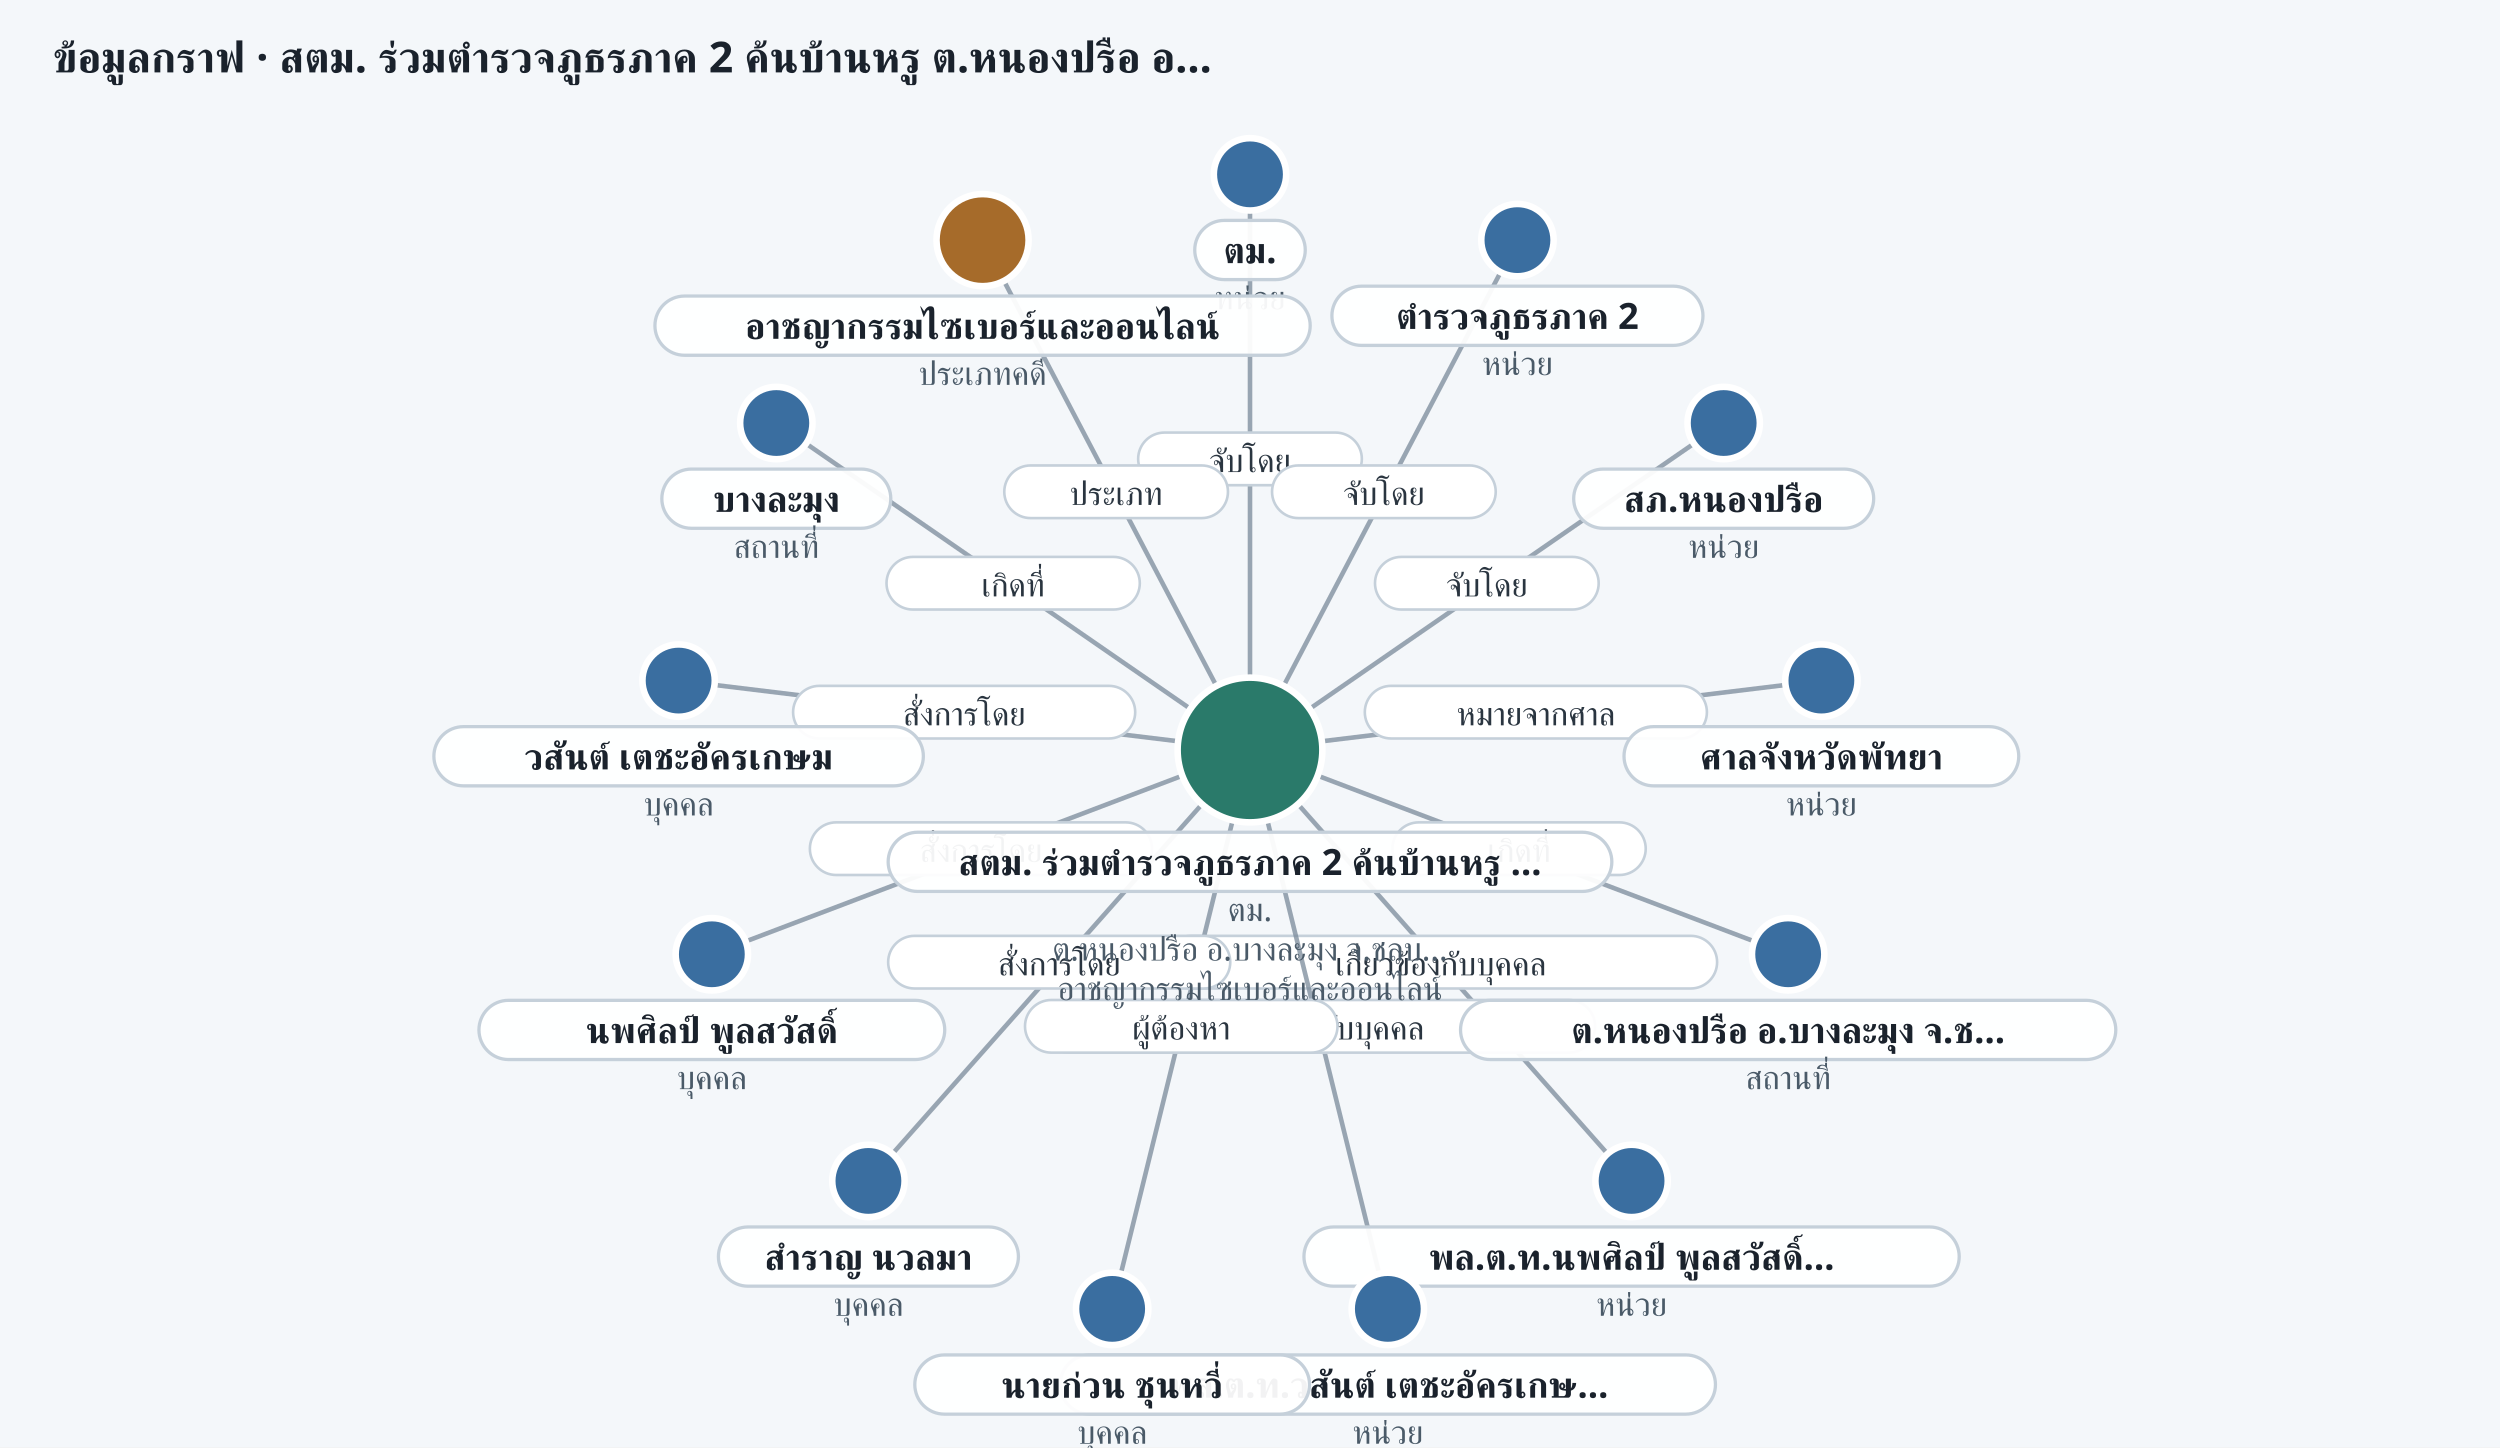
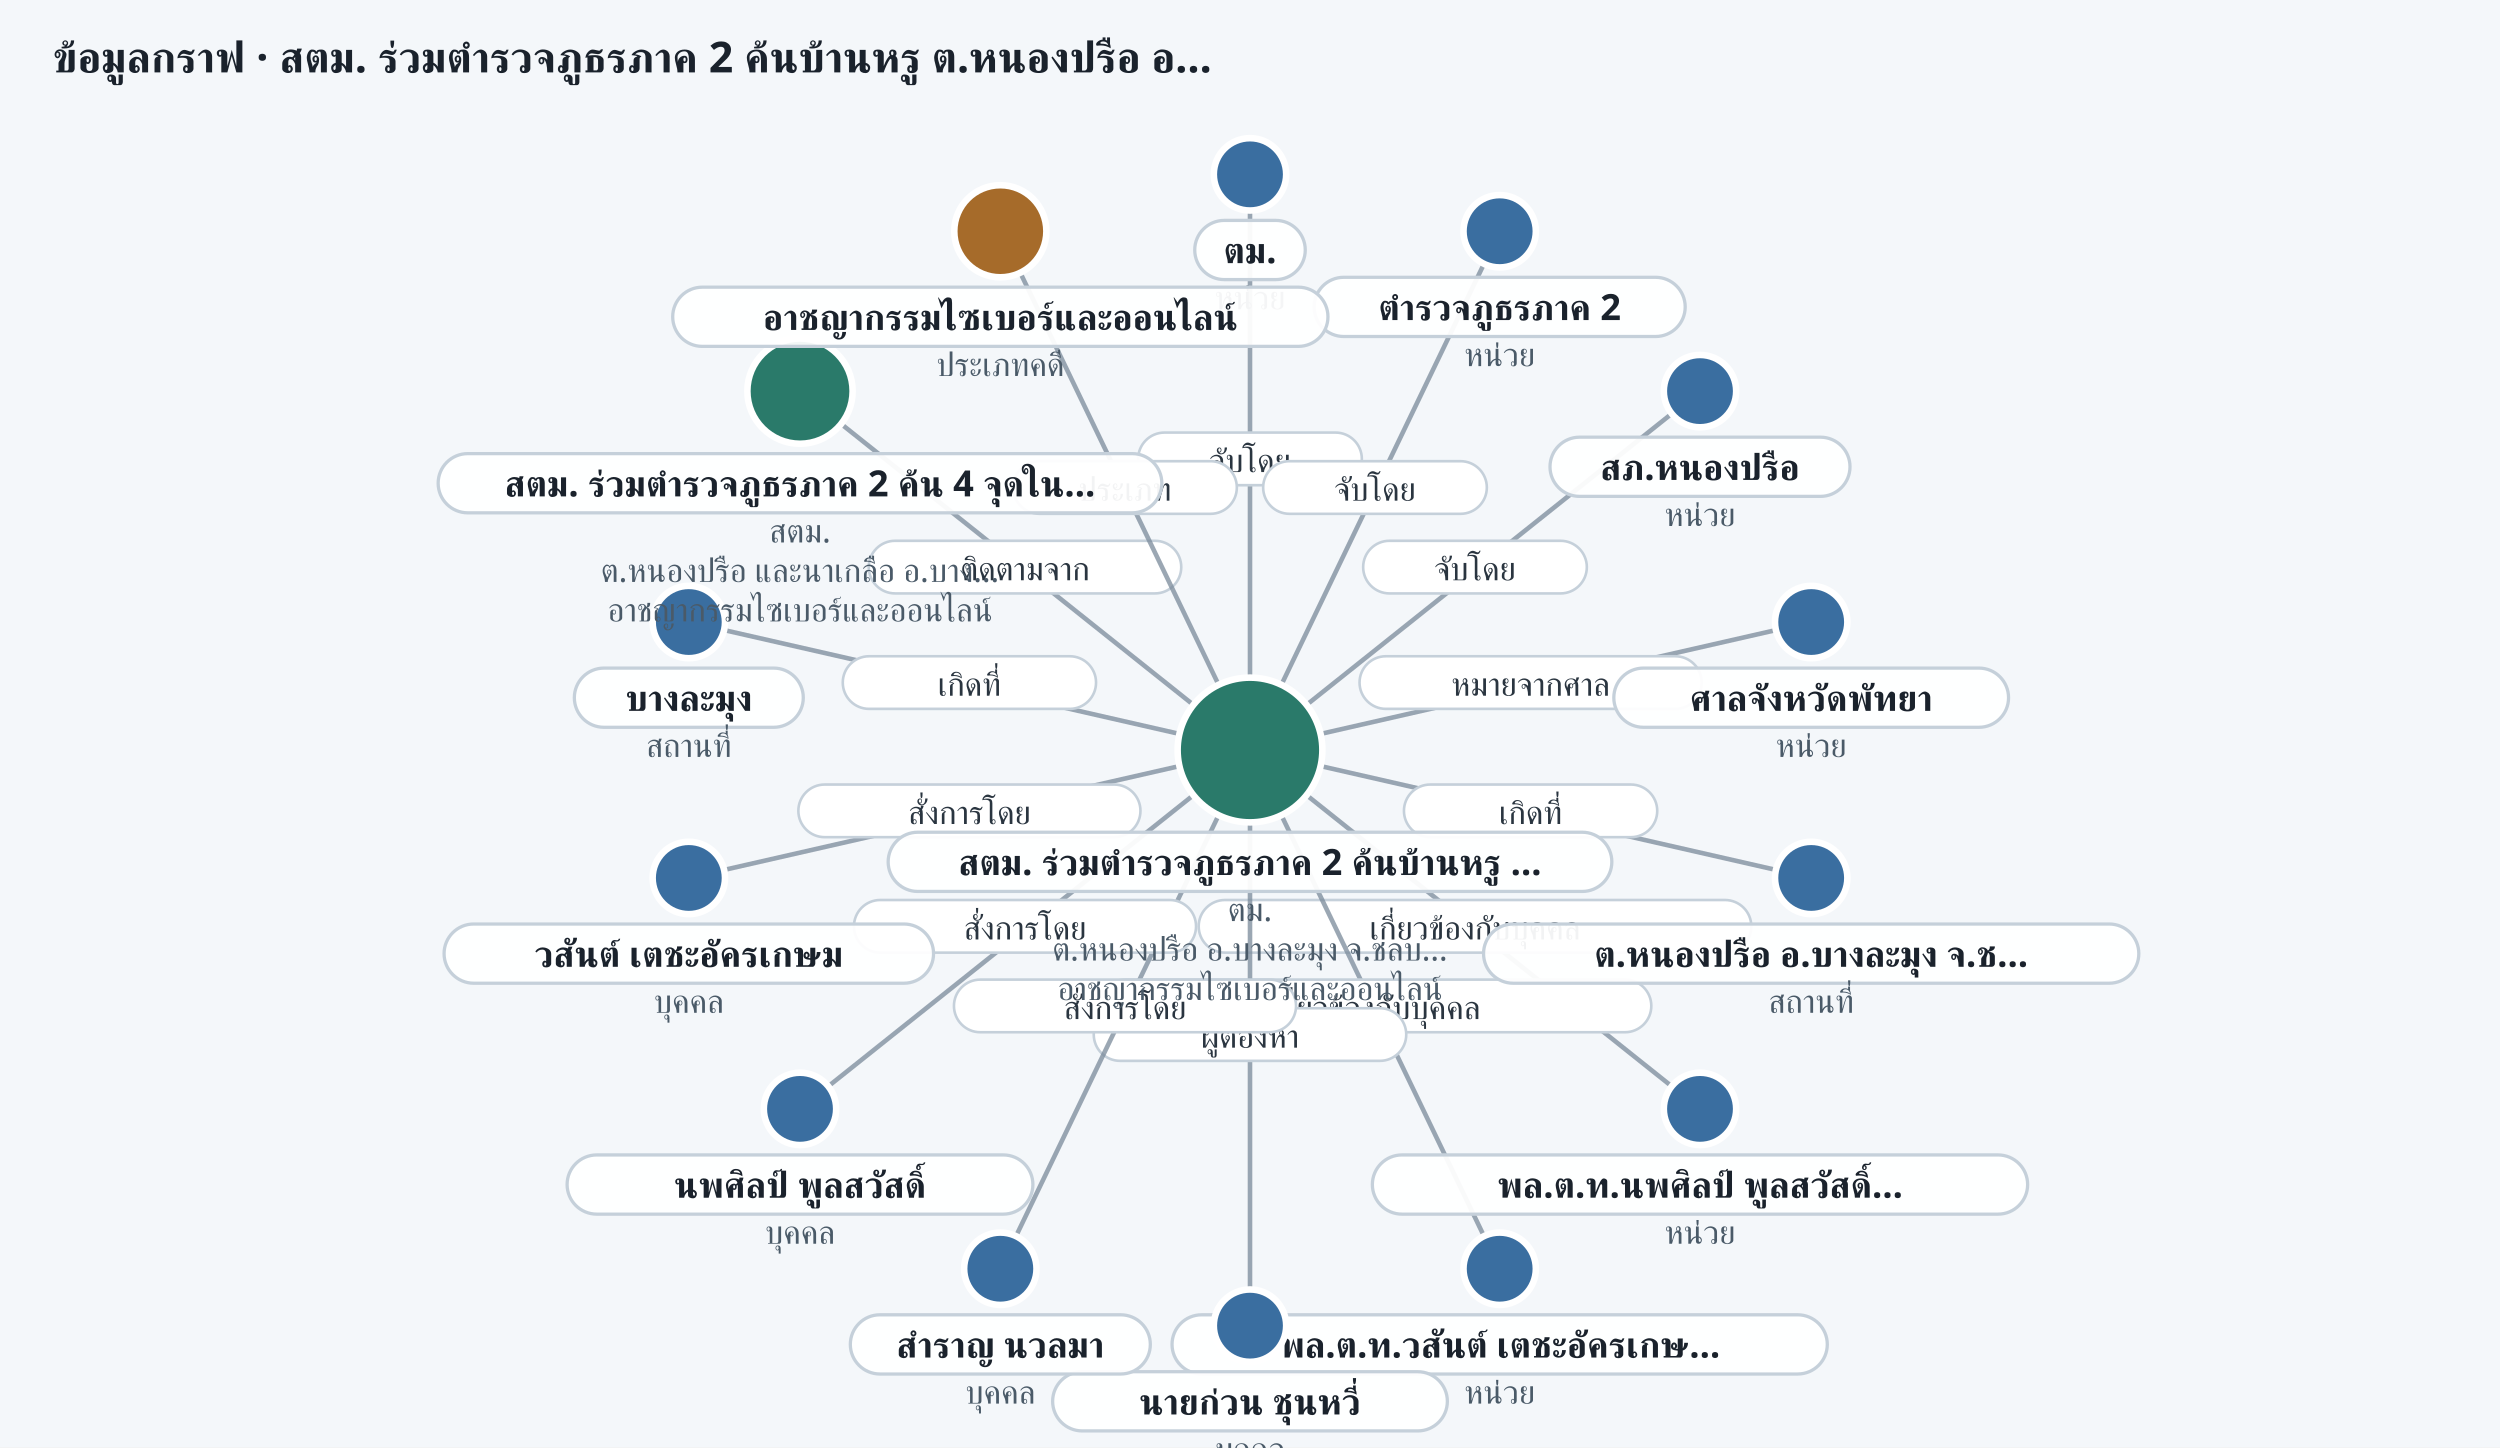
<svg xmlns="http://www.w3.org/2000/svg" width="760" height="440" viewBox="0 0 760 440" role="img" aria-label="ego graph 20261110-cyber-01">
  <rect width="100%" height="100%" fill="#f4f7fa" />
  <text x="16" y="22" font-size="13" font-weight="700" fill="#1a222c" font-family="Sarabun, Anuphan, sans-serif">ข้อมูลกราฟ · สตม. ร่วมตำรวจภูธรภาค 2 ค้นบ้านหรู ต.หนองปรือ อ…</text>
  <line x1="380.0" y1="228.0" x2="380.0" y2="53.0" stroke="#7a8a9a" stroke-width="1.4" opacity="0.75" />
  <rect x="346.0" y="131.5" width="68.0" height="16" rx="8" fill="#fff" stroke="#c5d0da" stroke-width="0.8" />
  <text x="380.0" y="143.5" text-anchor="middle" font-size="10" fill="#2a3540" font-family="Sarabun, Anuphan, sans-serif">จับโดย</text>
-   <line x1="380.0" y1="228.0" x2="461.3" y2="73.0" stroke="#7a8a9a" stroke-width="1.4" opacity="0.75" />
-   <rect x="386.7" y="141.5" width="68.0" height="16" rx="8" fill="#fff" stroke="#c5d0da" stroke-width="0.8" />
-   <text x="420.7" y="153.5" text-anchor="middle" font-size="10" fill="#2a3540" font-family="Sarabun, Anuphan, sans-serif">จับโดย</text>
-   <line x1="380.0" y1="228.0" x2="524.0" y2="128.6" stroke="#7a8a9a" stroke-width="1.4" opacity="0.75" />
-   <rect x="418.0" y="169.3" width="68.0" height="16" rx="8" fill="#fff" stroke="#c5d0da" stroke-width="0.8" />
-   <text x="452.0" y="181.3" text-anchor="middle" font-size="10" fill="#2a3540" font-family="Sarabun, Anuphan, sans-serif">จับโดย</text>
-   <line x1="380.0" y1="228.0" x2="553.7" y2="206.9" stroke="#7a8a9a" stroke-width="1.4" opacity="0.75" />
-   <rect x="414.9" y="208.5" width="104.0" height="16" rx="8" fill="#fff" stroke="#c5d0da" stroke-width="0.8" />
-   <text x="466.9" y="220.5" text-anchor="middle" font-size="10" fill="#2a3540" font-family="Sarabun, Anuphan, sans-serif">หมายจากศาล</text>
-   <line x1="380.0" y1="228.0" x2="543.6" y2="290.1" stroke="#7a8a9a" stroke-width="1.4" opacity="0.75" />
-   <rect x="423.3" y="250.0" width="77.0" height="16" rx="8" fill="#fff" stroke="#c5d0da" stroke-width="0.8" />
-   <text x="461.8" y="262.0" text-anchor="middle" font-size="10" fill="#2a3540" font-family="Sarabun, Anuphan, sans-serif">เกิดที่</text>
-   <line x1="380.0" y1="228.0" x2="496.0" y2="359.0" stroke="#7a8a9a" stroke-width="1.4" opacity="0.75" />
-   <rect x="354.0" y="284.5" width="168.0" height="16" rx="8" fill="#fff" stroke="#c5d0da" stroke-width="0.8" />
-   <text x="438.0" y="296.5" text-anchor="middle" font-size="10" fill="#2a3540" font-family="Sarabun, Anuphan, sans-serif">เกี่ยวข้องกับบุคคล</text>
-   <line x1="380.0" y1="228.0" x2="421.9" y2="397.9" stroke="#7a8a9a" stroke-width="1.4" opacity="0.75" />
-   <rect x="316.9" y="304.0" width="168.0" height="16" rx="8" fill="#fff" stroke="#c5d0da" stroke-width="0.8" />
-   <text x="400.9" y="316.0" text-anchor="middle" font-size="10" fill="#2a3540" font-family="Sarabun, Anuphan, sans-serif">เกี่ยวข้องกับบุคคล</text>
-   <line x1="380.0" y1="228.0" x2="338.1" y2="397.9" stroke="#7a8a9a" stroke-width="1.4" opacity="0.75" />
-   <rect x="311.6" y="304.0" width="95.0" height="16" rx="8" fill="#fff" stroke="#c5d0da" stroke-width="0.8" />
-   <text x="359.1" y="316.0" text-anchor="middle" font-size="10" fill="#2a3540" font-family="Sarabun, Anuphan, sans-serif">ผู้ต้องหา</text>
-   <line x1="380.0" y1="228.0" x2="264.0" y2="359.0" stroke="#7a8a9a" stroke-width="1.4" opacity="0.75" />
-   <rect x="270.0" y="284.5" width="104.0" height="16" rx="8" fill="#fff" stroke="#c5d0da" stroke-width="0.8" />
-   <text x="322.0" y="296.5" text-anchor="middle" font-size="10" fill="#2a3540" font-family="Sarabun, Anuphan, sans-serif">สั่งการโดย</text>
-   <line x1="380.0" y1="228.0" x2="216.4" y2="290.1" stroke="#7a8a9a" stroke-width="1.4" opacity="0.75" />
-   <rect x="246.2" y="250.0" width="104.0" height="16" rx="8" fill="#fff" stroke="#c5d0da" stroke-width="0.8" />
-   <text x="298.2" y="262.0" text-anchor="middle" font-size="10" fill="#2a3540" font-family="Sarabun, Anuphan, sans-serif">สั่งการโดย</text>
-   <line x1="380.0" y1="228.0" x2="206.3" y2="206.9" stroke="#7a8a9a" stroke-width="1.4" opacity="0.75" />
-   <rect x="241.1" y="208.5" width="104.0" height="16" rx="8" fill="#fff" stroke="#c5d0da" stroke-width="0.8" />
-   <text x="293.1" y="220.5" text-anchor="middle" font-size="10" fill="#2a3540" font-family="Sarabun, Anuphan, sans-serif">สั่งการโดย</text>
-   <line x1="380.0" y1="228.0" x2="236.0" y2="128.6" stroke="#7a8a9a" stroke-width="1.4" opacity="0.75" />
-   <rect x="269.5" y="169.3" width="77.0" height="16" rx="8" fill="#fff" stroke="#c5d0da" stroke-width="0.8" />
-   <text x="308.0" y="181.3" text-anchor="middle" font-size="10" fill="#2a3540" font-family="Sarabun, Anuphan, sans-serif">เกิดที่</text>
-   <line x1="380.0" y1="228.0" x2="298.7" y2="73.0" stroke="#7a8a9a" stroke-width="1.4" opacity="0.75" />
-   <rect x="305.3" y="141.5" width="68.0" height="16" rx="8" fill="#fff" stroke="#c5d0da" stroke-width="0.8" />
-   <text x="339.3" y="153.5" text-anchor="middle" font-size="10" fill="#2a3540" font-family="Sarabun, Anuphan, sans-serif">ประเภท</text>
+   <line x1="380.0" y1="228.0" x2="455.9" y2="70.3" stroke="#7a8a9a" stroke-width="1.4" opacity="0.75" />
+   <rect x="384.0" y="140.2" width="68.0" height="16" rx="8" fill="#fff" stroke="#c5d0da" stroke-width="0.8" />
+   <text x="418.0" y="152.2" text-anchor="middle" font-size="10" fill="#2a3540" font-family="Sarabun, Anuphan, sans-serif">จับโดย</text>
+   <line x1="380.0" y1="228.0" x2="516.8" y2="118.9" stroke="#7a8a9a" stroke-width="1.4" opacity="0.75" />
+   <rect x="414.4" y="164.4" width="68.0" height="16" rx="8" fill="#fff" stroke="#c5d0da" stroke-width="0.8" />
+   <text x="448.4" y="176.4" text-anchor="middle" font-size="10" fill="#2a3540" font-family="Sarabun, Anuphan, sans-serif">จับโดย</text>
+   <line x1="380.0" y1="228.0" x2="550.6" y2="189.1" stroke="#7a8a9a" stroke-width="1.4" opacity="0.75" />
+   <rect x="413.3" y="199.5" width="104.0" height="16" rx="8" fill="#fff" stroke="#c5d0da" stroke-width="0.8" />
+   <text x="465.3" y="211.5" text-anchor="middle" font-size="10" fill="#2a3540" font-family="Sarabun, Anuphan, sans-serif">หมายจากศาล</text>
+   <line x1="380.0" y1="228.0" x2="550.6" y2="266.9" stroke="#7a8a9a" stroke-width="1.4" opacity="0.75" />
+   <rect x="426.8" y="238.5" width="77.0" height="16" rx="8" fill="#fff" stroke="#c5d0da" stroke-width="0.8" />
+   <text x="465.3" y="250.5" text-anchor="middle" font-size="10" fill="#2a3540" font-family="Sarabun, Anuphan, sans-serif">เกิดที่</text>
+   <line x1="380.0" y1="228.0" x2="516.8" y2="337.1" stroke="#7a8a9a" stroke-width="1.4" opacity="0.75" />
+   <rect x="364.4" y="273.6" width="168.0" height="16" rx="8" fill="#fff" stroke="#c5d0da" stroke-width="0.8" />
+   <text x="448.4" y="285.6" text-anchor="middle" font-size="10" fill="#2a3540" font-family="Sarabun, Anuphan, sans-serif">เกี่ยวข้องกับบุคคล</text>
+   <line x1="380.0" y1="228.0" x2="455.9" y2="385.7" stroke="#7a8a9a" stroke-width="1.4" opacity="0.75" />
+   <rect x="334.0" y="297.8" width="168.0" height="16" rx="8" fill="#fff" stroke="#c5d0da" stroke-width="0.8" />
+   <text x="418.0" y="309.8" text-anchor="middle" font-size="10" fill="#2a3540" font-family="Sarabun, Anuphan, sans-serif">เกี่ยวข้องกับบุคคล</text>
+   <line x1="380.0" y1="228.0" x2="380.0" y2="403.0" stroke="#7a8a9a" stroke-width="1.4" opacity="0.75" />
+   <rect x="332.5" y="306.5" width="95.0" height="16" rx="8" fill="#fff" stroke="#c5d0da" stroke-width="0.8" />
+   <text x="380.0" y="318.5" text-anchor="middle" font-size="10" fill="#2a3540" font-family="Sarabun, Anuphan, sans-serif">ผู้ต้องหา</text>
+   <line x1="380.0" y1="228.0" x2="304.1" y2="385.7" stroke="#7a8a9a" stroke-width="1.4" opacity="0.75" />
+   <rect x="290.0" y="297.8" width="104.0" height="16" rx="8" fill="#fff" stroke="#c5d0da" stroke-width="0.8" />
+   <text x="342.0" y="309.8" text-anchor="middle" font-size="10" fill="#2a3540" font-family="Sarabun, Anuphan, sans-serif">สั่งการโดย</text>
+   <line x1="380.0" y1="228.0" x2="243.2" y2="337.1" stroke="#7a8a9a" stroke-width="1.4" opacity="0.75" />
+   <rect x="259.6" y="273.6" width="104.0" height="16" rx="8" fill="#fff" stroke="#c5d0da" stroke-width="0.8" />
+   <text x="311.6" y="285.6" text-anchor="middle" font-size="10" fill="#2a3540" font-family="Sarabun, Anuphan, sans-serif">สั่งการโดย</text>
+   <line x1="380.0" y1="228.0" x2="209.4" y2="266.9" stroke="#7a8a9a" stroke-width="1.4" opacity="0.75" />
+   <rect x="242.7" y="238.5" width="104.0" height="16" rx="8" fill="#fff" stroke="#c5d0da" stroke-width="0.8" />
+   <text x="294.7" y="250.5" text-anchor="middle" font-size="10" fill="#2a3540" font-family="Sarabun, Anuphan, sans-serif">สั่งการโดย</text>
+   <line x1="380.0" y1="228.0" x2="209.4" y2="189.1" stroke="#7a8a9a" stroke-width="1.4" opacity="0.75" />
+   <rect x="256.2" y="199.5" width="77.0" height="16" rx="8" fill="#fff" stroke="#c5d0da" stroke-width="0.8" />
+   <text x="294.7" y="211.5" text-anchor="middle" font-size="10" fill="#2a3540" font-family="Sarabun, Anuphan, sans-serif">เกิดที่</text>
+   <line x1="243.2" y1="118.9" x2="380.0" y2="228.0" stroke="#7a8a9a" stroke-width="1.4" opacity="0.75" />
+   <rect x="264.1" y="164.4" width="95.0" height="16" rx="8" fill="#fff" stroke="#c5d0da" stroke-width="0.8" />
+   <text x="311.6" y="176.4" text-anchor="middle" font-size="10" fill="#2a3540" font-family="Sarabun, Anuphan, sans-serif">ติดตามจาก</text>
+   <line x1="380.0" y1="228.0" x2="304.1" y2="70.3" stroke="#7a8a9a" stroke-width="1.4" opacity="0.75" />
+   <rect x="308.0" y="140.2" width="68.0" height="16" rx="8" fill="#fff" stroke="#c5d0da" stroke-width="0.8" />
+   <text x="342.0" y="152.2" text-anchor="middle" font-size="10" fill="#2a3540" font-family="Sarabun, Anuphan, sans-serif">ประเภท</text>
  <circle cx="380.0" cy="228.0" r="22" fill="#2a7a6a" stroke="#fff" stroke-width="2" />
  <rect x="270.0" y="253.0" width="220.0" height="18" rx="9" fill="rgba(255,255,255,0.94)" stroke="#c5d0da" />
  <text x="380.0" y="266.0" text-anchor="middle" font-size="11" font-weight="600" fill="#1a222c" font-family="Sarabun, Anuphan, sans-serif">สตม. ร่วมตำรวจภูธรภาค 2 ค้นบ้านหรู …</text>
  <text x="380.0" y="280.0" text-anchor="middle" font-size="10" fill="#4a5a68" font-family="Sarabun, Anuphan, sans-serif">ตม.</text>
  <text x="380.0" y="292.0" text-anchor="middle" font-size="10" fill="#4a5a68" font-family="Sarabun, Anuphan, sans-serif">ต.หนองปรือ อ.บางละมุง จ.ชลบ…</text>
  <text x="380.0" y="304.0" text-anchor="middle" font-size="10" fill="#4a5a68" font-family="Sarabun, Anuphan, sans-serif">อาชญากรรมไซเบอร์และออนไลน์</text>
  <circle cx="380.0" cy="53.0" r="11" fill="#3a6ea0" stroke="#fff" stroke-width="2" />
  <rect x="363.2" y="67.0" width="33.6" height="18" rx="9" fill="rgba(255,255,255,0.94)" stroke="#c5d0da" />
  <text x="380.0" y="80.0" text-anchor="middle" font-size="11" font-weight="600" fill="#1a222c" font-family="Sarabun, Anuphan, sans-serif">ตม.</text>
  <text x="380.0" y="94.0" text-anchor="middle" font-size="10" fill="#4a5a68" font-family="Sarabun, Anuphan, sans-serif">หน่วย</text>
-   <circle cx="461.3" cy="73.0" r="11" fill="#3a6ea0" stroke="#fff" stroke-width="2" />
-   <rect x="404.9" y="87.0" width="112.8" height="18" rx="9" fill="rgba(255,255,255,0.94)" stroke="#c5d0da" />
-   <text x="461.3" y="100.0" text-anchor="middle" font-size="11" font-weight="600" fill="#1a222c" font-family="Sarabun, Anuphan, sans-serif">ตำรวจภูธรภาค 2</text>
-   <text x="461.3" y="114.0" text-anchor="middle" font-size="10" fill="#4a5a68" font-family="Sarabun, Anuphan, sans-serif">หน่วย</text>
-   <circle cx="524.0" cy="128.6" r="11" fill="#3a6ea0" stroke="#fff" stroke-width="2" />
-   <rect x="478.4" y="142.6" width="91.2" height="18" rx="9" fill="rgba(255,255,255,0.94)" stroke="#c5d0da" />
-   <text x="524.0" y="155.6" text-anchor="middle" font-size="11" font-weight="600" fill="#1a222c" font-family="Sarabun, Anuphan, sans-serif">สภ.หนองปรือ</text>
-   <text x="524.0" y="169.6" text-anchor="middle" font-size="10" fill="#4a5a68" font-family="Sarabun, Anuphan, sans-serif">หน่วย</text>
-   <circle cx="553.7" cy="206.9" r="11" fill="#3a6ea0" stroke="#fff" stroke-width="2" />
-   <rect x="493.7" y="220.9" width="120.0" height="18" rx="9" fill="rgba(255,255,255,0.94)" stroke="#c5d0da" />
-   <text x="553.7" y="233.9" text-anchor="middle" font-size="11" font-weight="600" fill="#1a222c" font-family="Sarabun, Anuphan, sans-serif">ศาลจังหวัดพัทยา</text>
-   <text x="553.7" y="247.9" text-anchor="middle" font-size="10" fill="#4a5a68" font-family="Sarabun, Anuphan, sans-serif">หน่วย</text>
-   <circle cx="543.6" cy="290.1" r="11" fill="#3a6ea0" stroke="#fff" stroke-width="2" />
-   <rect x="444.0" y="304.1" width="199.2" height="18" rx="9" fill="rgba(255,255,255,0.94)" stroke="#c5d0da" />
-   <text x="543.6" y="317.1" text-anchor="middle" font-size="11" font-weight="600" fill="#1a222c" font-family="Sarabun, Anuphan, sans-serif">ต.หนองปรือ อ.บางละมุง จ.ช…</text>
-   <text x="543.6" y="331.1" text-anchor="middle" font-size="10" fill="#4a5a68" font-family="Sarabun, Anuphan, sans-serif">สถานที่</text>
-   <circle cx="496.0" cy="359.0" r="11" fill="#3a6ea0" stroke="#fff" stroke-width="2" />
-   <rect x="396.4" y="373.0" width="199.2" height="18" rx="9" fill="rgba(255,255,255,0.94)" stroke="#c5d0da" />
-   <text x="496.0" y="386.0" text-anchor="middle" font-size="11" font-weight="600" fill="#1a222c" font-family="Sarabun, Anuphan, sans-serif">พล.ต.ท.นพศิลป์ พูลสวัสดิ์…</text>
-   <text x="496.0" y="400.0" text-anchor="middle" font-size="10" fill="#4a5a68" font-family="Sarabun, Anuphan, sans-serif">หน่วย</text>
-   <circle cx="421.9" cy="397.9" r="11" fill="#3a6ea0" stroke="#fff" stroke-width="2" />
-   <rect x="322.3" y="411.9" width="199.2" height="18" rx="9" fill="rgba(255,255,255,0.94)" stroke="#c5d0da" />
-   <text x="421.9" y="424.9" text-anchor="middle" font-size="11" font-weight="600" fill="#1a222c" font-family="Sarabun, Anuphan, sans-serif">พล.ต.ท.วสันต์ เตชะอัครเกษ…</text>
-   <text x="421.9" y="438.9" text-anchor="middle" font-size="10" fill="#4a5a68" font-family="Sarabun, Anuphan, sans-serif">หน่วย</text>
-   <circle cx="338.1" cy="397.9" r="11" fill="#3a6ea0" stroke="#fff" stroke-width="2" />
-   <rect x="278.1" y="411.9" width="120.0" height="18" rx="9" fill="rgba(255,255,255,0.94)" stroke="#c5d0da" />
-   <text x="338.1" y="424.9" text-anchor="middle" font-size="11" font-weight="600" fill="#1a222c" font-family="Sarabun, Anuphan, sans-serif">นายก่วน ชุนหวี่</text>
-   <text x="338.1" y="438.9" text-anchor="middle" font-size="10" fill="#4a5a68" font-family="Sarabun, Anuphan, sans-serif">บุคคล</text>
-   <circle cx="264.0" cy="359.0" r="11" fill="#3a6ea0" stroke="#fff" stroke-width="2" />
-   <rect x="218.4" y="373.0" width="91.2" height="18" rx="9" fill="rgba(255,255,255,0.94)" stroke="#c5d0da" />
-   <text x="264.0" y="386.0" text-anchor="middle" font-size="11" font-weight="600" fill="#1a222c" font-family="Sarabun, Anuphan, sans-serif">สำราญ นวลมา</text>
-   <text x="264.0" y="400.0" text-anchor="middle" font-size="10" fill="#4a5a68" font-family="Sarabun, Anuphan, sans-serif">บุคคล</text>
-   <circle cx="216.4" cy="290.1" r="11" fill="#3a6ea0" stroke="#fff" stroke-width="2" />
-   <rect x="145.6" y="304.1" width="141.6" height="18" rx="9" fill="rgba(255,255,255,0.94)" stroke="#c5d0da" />
-   <text x="216.4" y="317.1" text-anchor="middle" font-size="11" font-weight="600" fill="#1a222c" font-family="Sarabun, Anuphan, sans-serif">นพศิลป์ พูลสวัสดิ์</text>
-   <text x="216.4" y="331.1" text-anchor="middle" font-size="10" fill="#4a5a68" font-family="Sarabun, Anuphan, sans-serif">บุคคล</text>
-   <circle cx="206.3" cy="206.9" r="11" fill="#3a6ea0" stroke="#fff" stroke-width="2" />
-   <rect x="131.9" y="220.9" width="148.8" height="18" rx="9" fill="rgba(255,255,255,0.94)" stroke="#c5d0da" />
-   <text x="206.3" y="233.9" text-anchor="middle" font-size="11" font-weight="600" fill="#1a222c" font-family="Sarabun, Anuphan, sans-serif">วสันต์ เตชะอัครเกษม</text>
-   <text x="206.3" y="247.9" text-anchor="middle" font-size="10" fill="#4a5a68" font-family="Sarabun, Anuphan, sans-serif">บุคคล</text>
-   <circle cx="236.0" cy="128.6" r="11" fill="#3a6ea0" stroke="#fff" stroke-width="2" />
-   <rect x="201.2" y="142.6" width="69.6" height="18" rx="9" fill="rgba(255,255,255,0.94)" stroke="#c5d0da" />
-   <text x="236.0" y="155.6" text-anchor="middle" font-size="11" font-weight="600" fill="#1a222c" font-family="Sarabun, Anuphan, sans-serif">บางละมุง</text>
-   <text x="236.0" y="169.6" text-anchor="middle" font-size="10" fill="#4a5a68" font-family="Sarabun, Anuphan, sans-serif">สถานที่</text>
-   <circle cx="298.7" cy="73.0" r="14" fill="#a66b2a" stroke="#fff" stroke-width="2" />
-   <rect x="199.1" y="90.0" width="199.2" height="18" rx="9" fill="rgba(255,255,255,0.94)" stroke="#c5d0da" />
-   <text x="298.7" y="103.0" text-anchor="middle" font-size="11" font-weight="600" fill="#1a222c" font-family="Sarabun, Anuphan, sans-serif">อาชญากรรมไซเบอร์และออนไลน์</text>
-   <text x="298.7" y="117.0" text-anchor="middle" font-size="10" fill="#4a5a68" font-family="Sarabun, Anuphan, sans-serif">ประเภทคดี</text>
+   <circle cx="455.9" cy="70.3" r="11" fill="#3a6ea0" stroke="#fff" stroke-width="2" />
+   <rect x="399.5" y="84.3" width="112.8" height="18" rx="9" fill="rgba(255,255,255,0.94)" stroke="#c5d0da" />
+   <text x="455.9" y="97.3" text-anchor="middle" font-size="11" font-weight="600" fill="#1a222c" font-family="Sarabun, Anuphan, sans-serif">ตำรวจภูธรภาค 2</text>
+   <text x="455.9" y="111.3" text-anchor="middle" font-size="10" fill="#4a5a68" font-family="Sarabun, Anuphan, sans-serif">หน่วย</text>
+   <circle cx="516.8" cy="118.9" r="11" fill="#3a6ea0" stroke="#fff" stroke-width="2" />
+   <rect x="471.2" y="132.9" width="91.2" height="18" rx="9" fill="rgba(255,255,255,0.94)" stroke="#c5d0da" />
+   <text x="516.8" y="145.9" text-anchor="middle" font-size="11" font-weight="600" fill="#1a222c" font-family="Sarabun, Anuphan, sans-serif">สภ.หนองปรือ</text>
+   <text x="516.8" y="159.9" text-anchor="middle" font-size="10" fill="#4a5a68" font-family="Sarabun, Anuphan, sans-serif">หน่วย</text>
+   <circle cx="550.6" cy="189.1" r="11" fill="#3a6ea0" stroke="#fff" stroke-width="2" />
+   <rect x="490.6" y="203.1" width="120.0" height="18" rx="9" fill="rgba(255,255,255,0.94)" stroke="#c5d0da" />
+   <text x="550.6" y="216.1" text-anchor="middle" font-size="11" font-weight="600" fill="#1a222c" font-family="Sarabun, Anuphan, sans-serif">ศาลจังหวัดพัทยา</text>
+   <text x="550.6" y="230.1" text-anchor="middle" font-size="10" fill="#4a5a68" font-family="Sarabun, Anuphan, sans-serif">หน่วย</text>
+   <circle cx="550.6" cy="266.9" r="11" fill="#3a6ea0" stroke="#fff" stroke-width="2" />
+   <rect x="451.0" y="280.9" width="199.2" height="18" rx="9" fill="rgba(255,255,255,0.94)" stroke="#c5d0da" />
+   <text x="550.6" y="293.9" text-anchor="middle" font-size="11" font-weight="600" fill="#1a222c" font-family="Sarabun, Anuphan, sans-serif">ต.หนองปรือ อ.บางละมุง จ.ช…</text>
+   <text x="550.6" y="307.9" text-anchor="middle" font-size="10" fill="#4a5a68" font-family="Sarabun, Anuphan, sans-serif">สถานที่</text>
+   <circle cx="516.8" cy="337.1" r="11" fill="#3a6ea0" stroke="#fff" stroke-width="2" />
+   <rect x="417.2" y="351.1" width="199.2" height="18" rx="9" fill="rgba(255,255,255,0.94)" stroke="#c5d0da" />
+   <text x="516.8" y="364.1" text-anchor="middle" font-size="11" font-weight="600" fill="#1a222c" font-family="Sarabun, Anuphan, sans-serif">พล.ต.ท.นพศิลป์ พูลสวัสดิ์…</text>
+   <text x="516.8" y="378.1" text-anchor="middle" font-size="10" fill="#4a5a68" font-family="Sarabun, Anuphan, sans-serif">หน่วย</text>
+   <circle cx="455.9" cy="385.7" r="11" fill="#3a6ea0" stroke="#fff" stroke-width="2" />
+   <rect x="356.3" y="399.7" width="199.2" height="18" rx="9" fill="rgba(255,255,255,0.94)" stroke="#c5d0da" />
+   <text x="455.9" y="412.7" text-anchor="middle" font-size="11" font-weight="600" fill="#1a222c" font-family="Sarabun, Anuphan, sans-serif">พล.ต.ท.วสันต์ เตชะอัครเกษ…</text>
+   <text x="455.9" y="426.7" text-anchor="middle" font-size="10" fill="#4a5a68" font-family="Sarabun, Anuphan, sans-serif">หน่วย</text>
+   <circle cx="380.0" cy="403.0" r="11" fill="#3a6ea0" stroke="#fff" stroke-width="2" />
+   <rect x="320.0" y="417.0" width="120.0" height="18" rx="9" fill="rgba(255,255,255,0.94)" stroke="#c5d0da" />
+   <text x="380.0" y="430.0" text-anchor="middle" font-size="11" font-weight="600" fill="#1a222c" font-family="Sarabun, Anuphan, sans-serif">นายก่วน ชุนหวี่</text>
+   <text x="380.0" y="444.0" text-anchor="middle" font-size="10" fill="#4a5a68" font-family="Sarabun, Anuphan, sans-serif">บุคคล</text>
+   <circle cx="304.1" cy="385.7" r="11" fill="#3a6ea0" stroke="#fff" stroke-width="2" />
+   <rect x="258.5" y="399.7" width="91.2" height="18" rx="9" fill="rgba(255,255,255,0.94)" stroke="#c5d0da" />
+   <text x="304.1" y="412.7" text-anchor="middle" font-size="11" font-weight="600" fill="#1a222c" font-family="Sarabun, Anuphan, sans-serif">สำราญ นวลมา</text>
+   <text x="304.1" y="426.7" text-anchor="middle" font-size="10" fill="#4a5a68" font-family="Sarabun, Anuphan, sans-serif">บุคคล</text>
+   <circle cx="243.2" cy="337.1" r="11" fill="#3a6ea0" stroke="#fff" stroke-width="2" />
+   <rect x="172.4" y="351.1" width="141.6" height="18" rx="9" fill="rgba(255,255,255,0.94)" stroke="#c5d0da" />
+   <text x="243.2" y="364.1" text-anchor="middle" font-size="11" font-weight="600" fill="#1a222c" font-family="Sarabun, Anuphan, sans-serif">นพศิลป์ พูลสวัสดิ์</text>
+   <text x="243.2" y="378.1" text-anchor="middle" font-size="10" fill="#4a5a68" font-family="Sarabun, Anuphan, sans-serif">บุคคล</text>
+   <circle cx="209.4" cy="266.9" r="11" fill="#3a6ea0" stroke="#fff" stroke-width="2" />
+   <rect x="135.0" y="280.9" width="148.8" height="18" rx="9" fill="rgba(255,255,255,0.94)" stroke="#c5d0da" />
+   <text x="209.4" y="293.9" text-anchor="middle" font-size="11" font-weight="600" fill="#1a222c" font-family="Sarabun, Anuphan, sans-serif">วสันต์ เตชะอัครเกษม</text>
+   <text x="209.4" y="307.9" text-anchor="middle" font-size="10" fill="#4a5a68" font-family="Sarabun, Anuphan, sans-serif">บุคคล</text>
+   <circle cx="209.4" cy="189.1" r="11" fill="#3a6ea0" stroke="#fff" stroke-width="2" />
+   <rect x="174.6" y="203.1" width="69.6" height="18" rx="9" fill="rgba(255,255,255,0.94)" stroke="#c5d0da" />
+   <text x="209.4" y="216.1" text-anchor="middle" font-size="11" font-weight="600" fill="#1a222c" font-family="Sarabun, Anuphan, sans-serif">บางละมุง</text>
+   <text x="209.4" y="230.1" text-anchor="middle" font-size="10" fill="#4a5a68" font-family="Sarabun, Anuphan, sans-serif">สถานที่</text>
+   <circle cx="243.2" cy="118.9" r="16" fill="#2a7a6a" stroke="#fff" stroke-width="2" />
+   <rect x="133.2" y="137.9" width="220.0" height="18" rx="9" fill="rgba(255,255,255,0.94)" stroke="#c5d0da" />
+   <text x="243.2" y="150.9" text-anchor="middle" font-size="11" font-weight="600" fill="#1a222c" font-family="Sarabun, Anuphan, sans-serif">สตม. ร่วมตำรวจภูธรภาค 2 ค้น 4 จุดใน…</text>
+   <text x="243.2" y="164.9" text-anchor="middle" font-size="10" fill="#4a5a68" font-family="Sarabun, Anuphan, sans-serif">สตม.</text>
+   <text x="243.2" y="176.9" text-anchor="middle" font-size="10" fill="#4a5a68" font-family="Sarabun, Anuphan, sans-serif">ต.หนองปรือ และนาเกลือ อ.บาง…</text>
+   <text x="243.2" y="188.9" text-anchor="middle" font-size="10" fill="#4a5a68" font-family="Sarabun, Anuphan, sans-serif">อาชญากรรมไซเบอร์และออนไลน์</text>
+   <circle cx="304.1" cy="70.3" r="14" fill="#a66b2a" stroke="#fff" stroke-width="2" />
+   <rect x="204.5" y="87.3" width="199.2" height="18" rx="9" fill="rgba(255,255,255,0.94)" stroke="#c5d0da" />
+   <text x="304.1" y="100.3" text-anchor="middle" font-size="11" font-weight="600" fill="#1a222c" font-family="Sarabun, Anuphan, sans-serif">อาชญากรรมไซเบอร์และออนไลน์</text>
+   <text x="304.1" y="114.3" text-anchor="middle" font-size="10" fill="#4a5a68" font-family="Sarabun, Anuphan, sans-serif">ประเภทคดี</text>
</svg>
